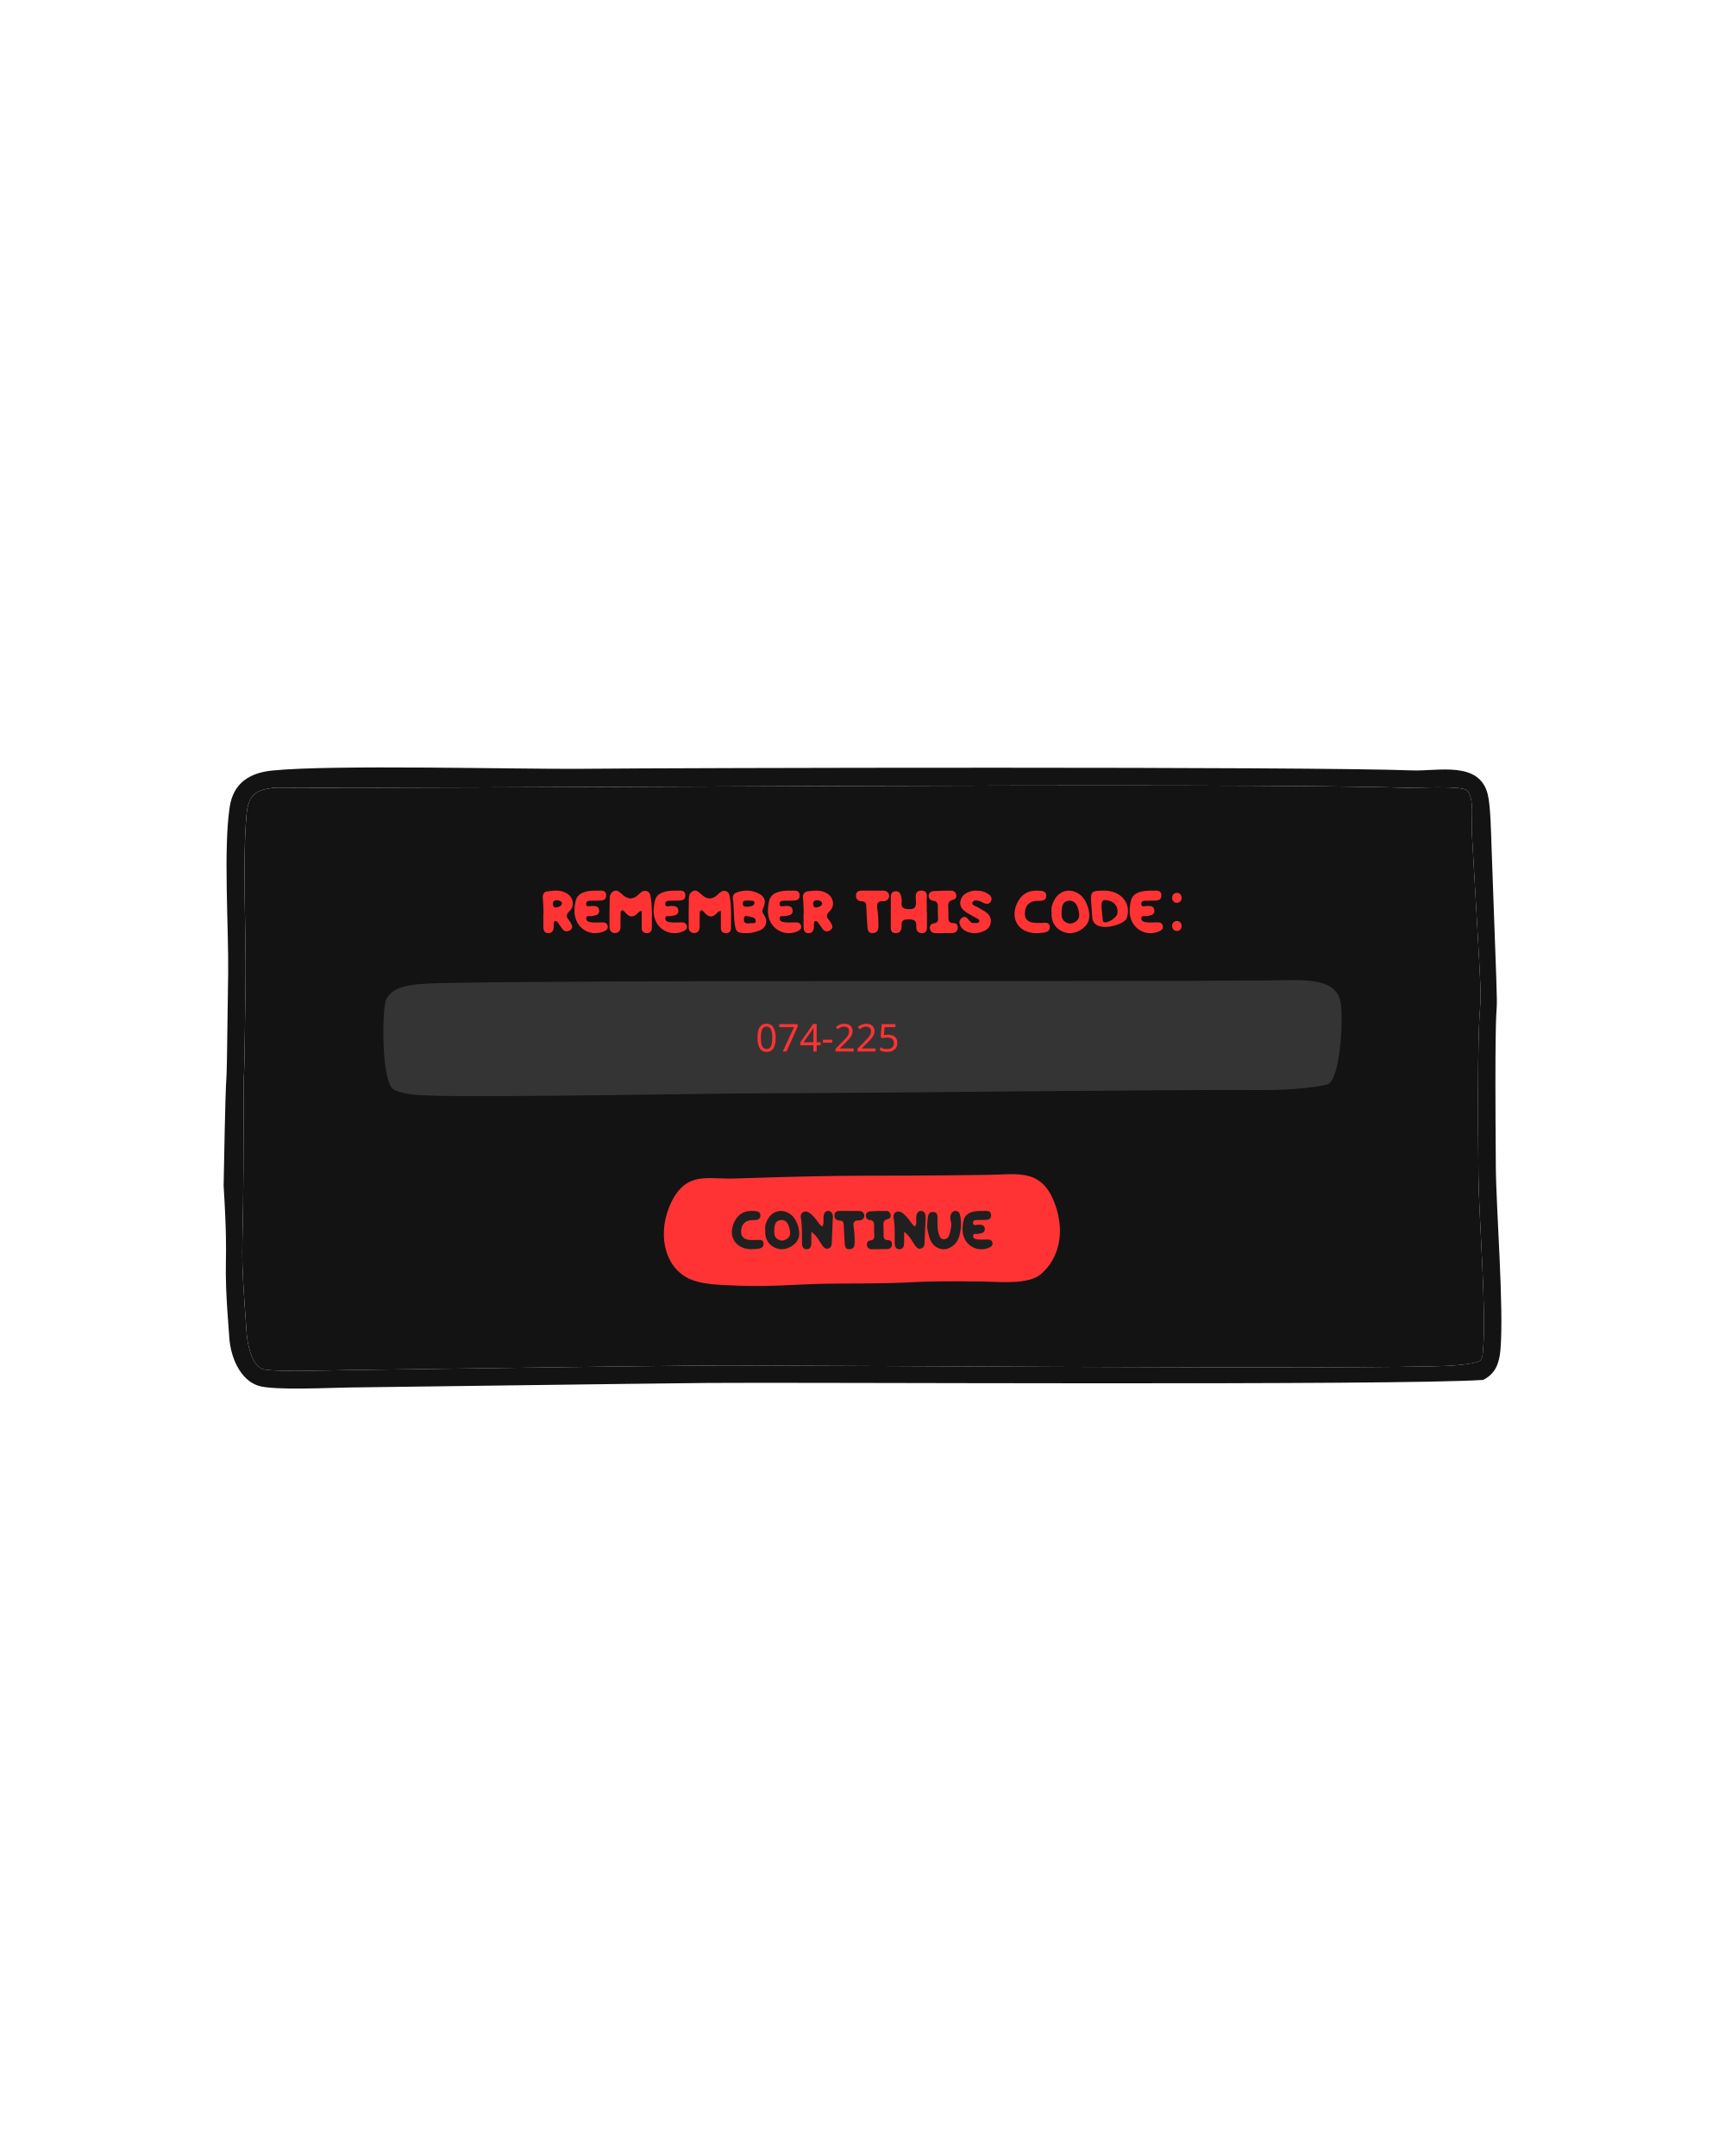
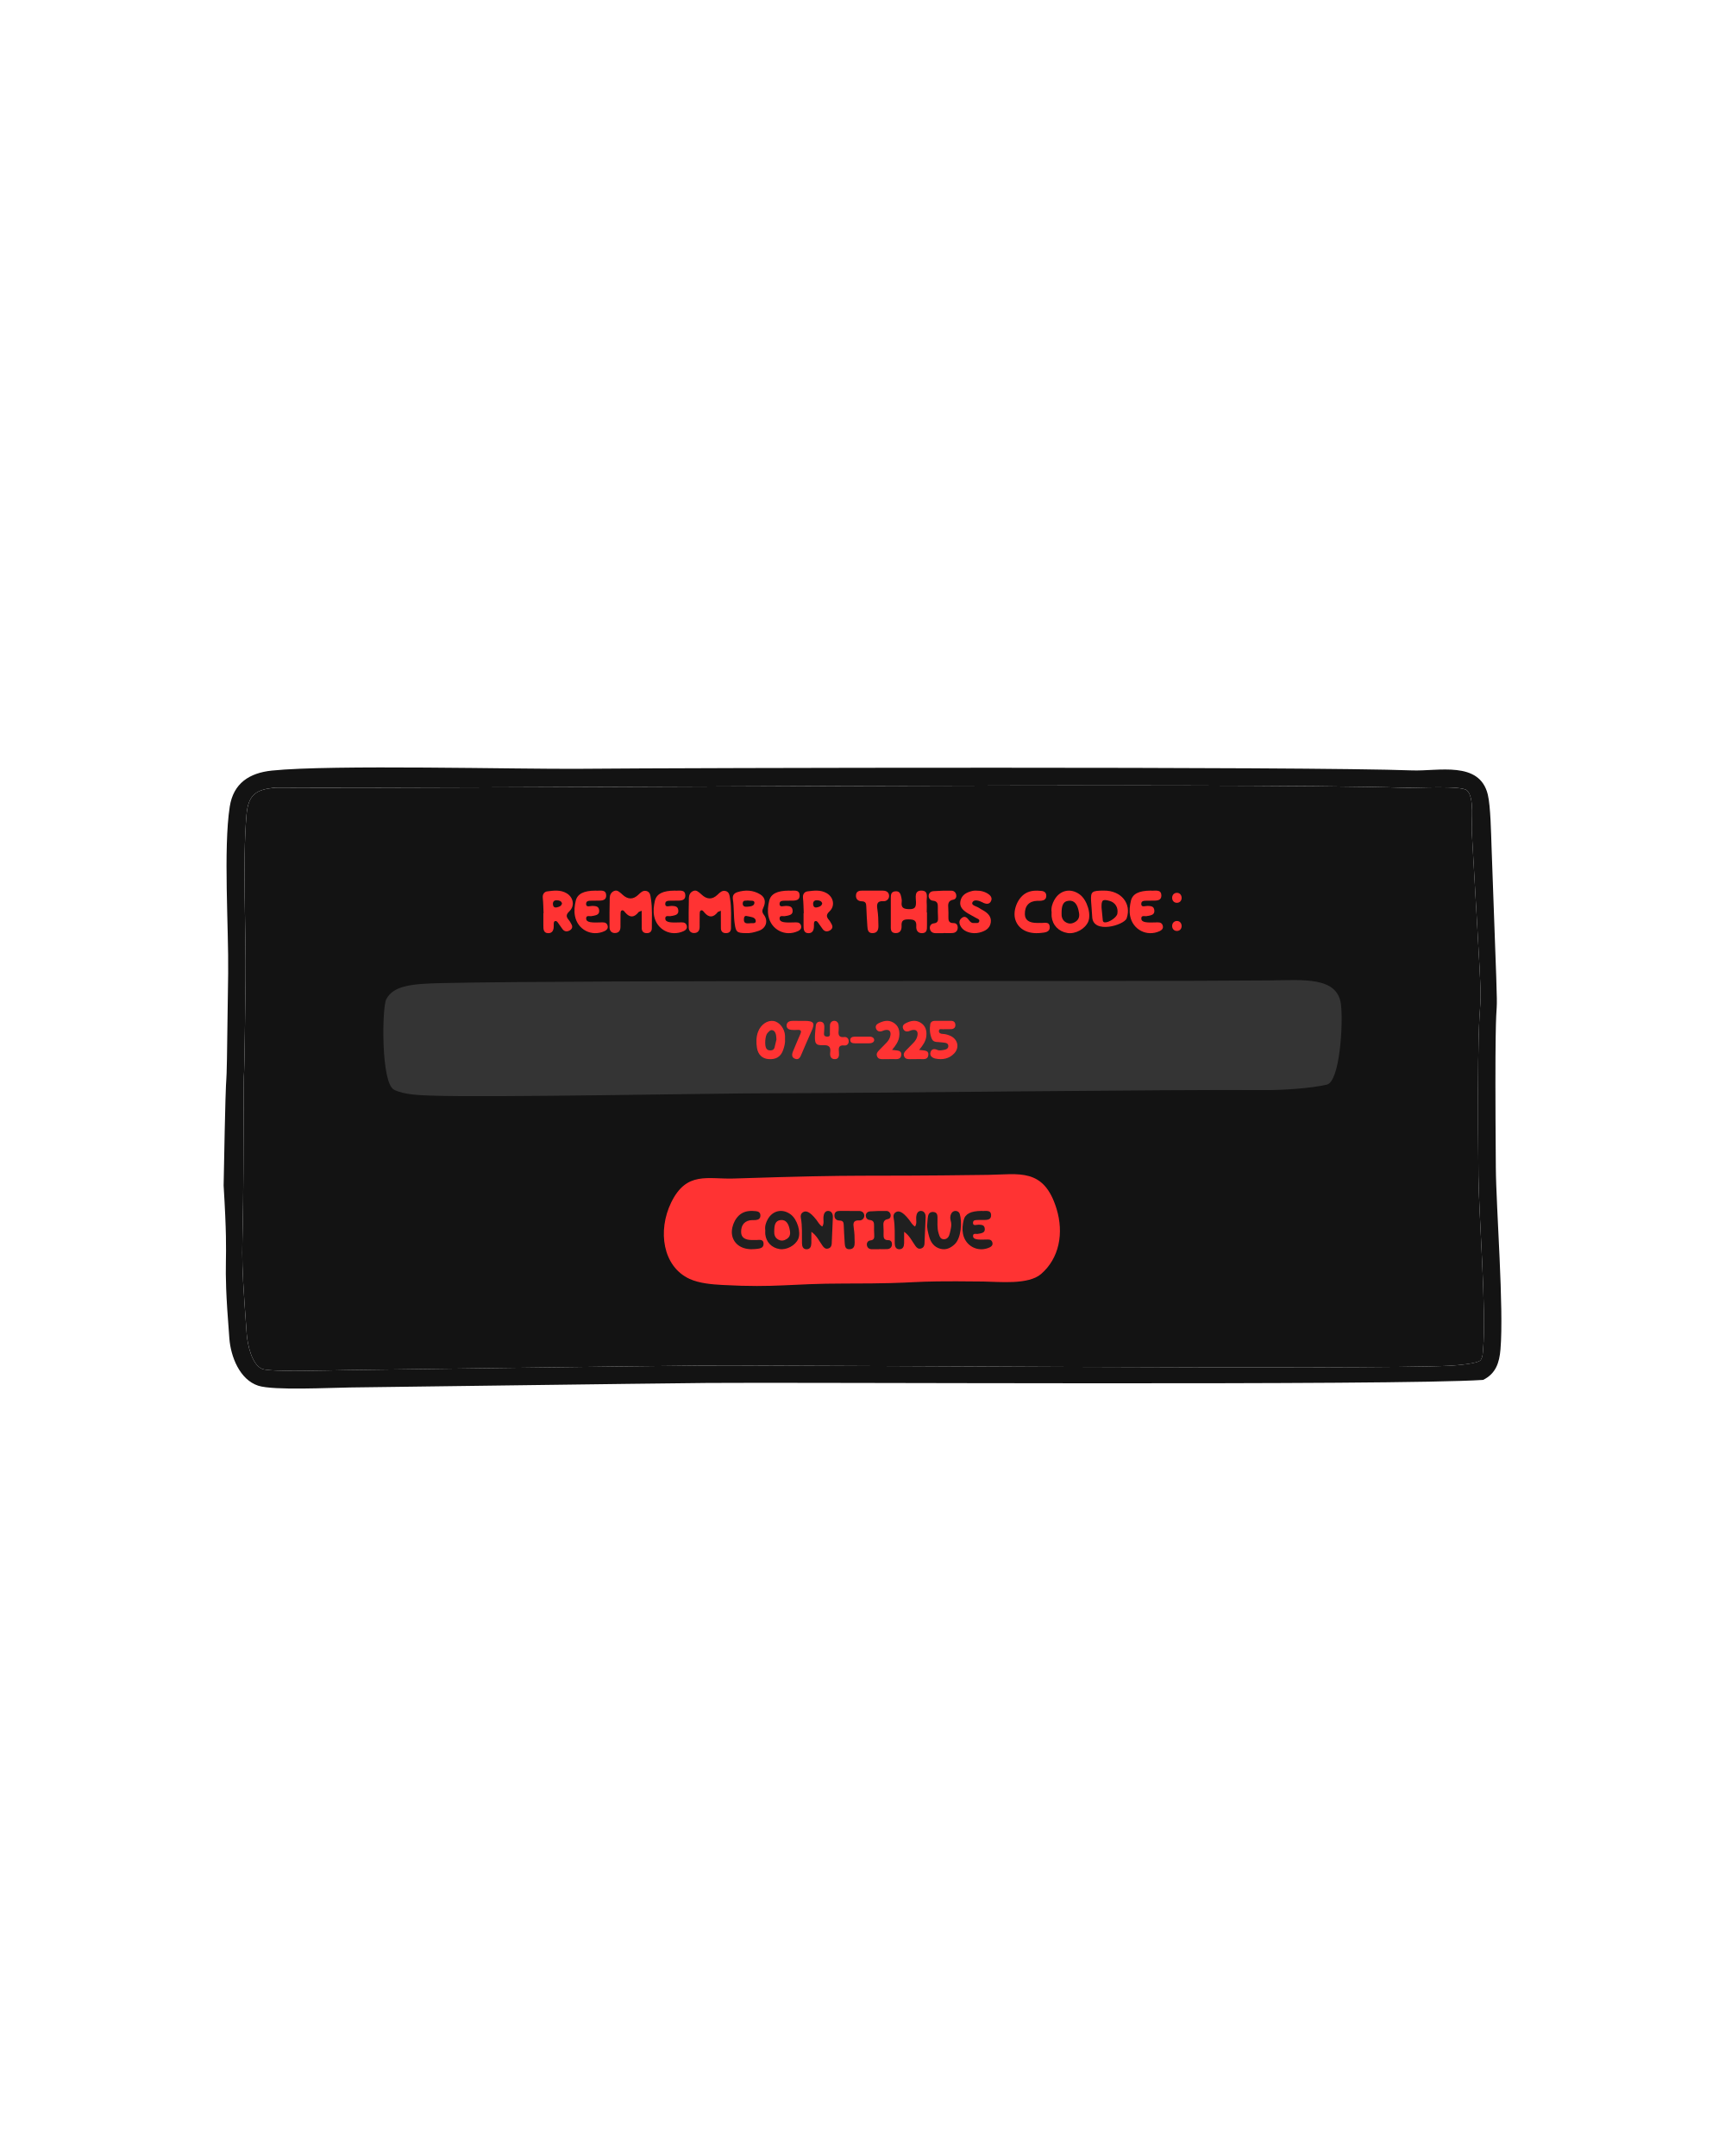
<svg xmlns="http://www.w3.org/2000/svg" id="Layer_1" data-name="Layer 1" viewBox="0 0 1080 1350">
  <defs>
    <style>
      .cls-1 {
        fill: #131313;
      }

      .cls-2 {
        fill: #202020;
      }

-       .cls-3, .cls-4 {
+       .cls-3 {
        fill: #f33;
      }

      .cls-4 {
-         font-family: OverExposed-Regular, OverExposed;
-         font-size: 24px;
-       }
- 
-       .cls-5 {
        fill: #343434;
      }
    </style>
  </defs>
  <g>
    <path class="cls-1" d="M364.17,481.38c65.99-.61,454.11-1.5,519.9,1.02,16.32.62,42.27-6.24,47.43,15.16,1.76,7.31,2.04,24.52,2.35,33.03,6.42,177.46,1.28,22.59,2.67,200.44.2,25.78,5.12,88.03,2.91,113.93-.71,8.33-2.91,15.15-10.86,19.08-54.54,3.67-431.09,1.37-485.79,1.91-52.28.52-171.28,2.19-223.56,2.83-12.49.15-47.97,2.01-57.52-1.1-11.67-3.8-17.21-18.25-18.1-29.52-4.62-58.63.03-36.56-3.59-95.82,2.16-116.74,1.39-16.2,2.84-132.96.35-28.41-3.08-77.98.99-104.26,2.28-14.72,12.31-21.15,26.37-22.61,37.44-3.89,154.89-.76,193.97-1.13ZM918.48,494.94c-3.45-3.24-31.51-1.43-38.49-1.66-106.44-3.54-600.67.59-707.28-.1-12.29,1.05-17.25,4.19-18.38,17-2.63,29.78-.24,72.6-.6,103.28-1.33,112.31-.92,6.98-1.35,119.48-.23,60.44-2.34,42.73,2.09,102.51.47,6.31,3.12,18.96,9.61,21.68,5.17,2.17,43.61.89,52.42.77,51.85-.7,170.37-2.37,222.19-2.84,48.15-.44,421.13,2.66,468.76.11,4.07-.22,17.98-1.29,19.57-3.56,1.37-1.95,1.32-4.38,1.52-6.64,2.16-24.09-2.69-84.53-2.92-108.51-1.73-181.87,6.32-34.52-4.14-215.3-.38-6.64,1.82-21.69-3.01-26.23Z" />
    <path class="cls-1" d="M918.48,494.94c4.83,4.54,2.63,19.6,3.01,26.23,10.47,180.78,2.42,33.43,4.14,215.3.23,23.97,5.08,84.42,2.92,108.51-.2,2.26-.15,4.69-1.52,6.64-1.59,2.26-15.5,3.34-19.57,3.56-47.63,2.55-420.61-.55-468.76-.11-51.82.47-170.34,2.15-222.19,2.84-8.82.12-47.25,1.39-52.42-.77-6.49-2.72-9.14-15.37-9.61-21.68-4.43-59.77-2.33-42.06-2.09-102.51.43-112.5.02-7.18,1.35-119.48.36-30.68-2.02-73.5.6-103.28,1.13-12.82,6.08-15.95,18.38-17,106.61.69,600.85-3.43,707.28.1,6.98.23,35.04-1.58,38.49,1.66Z" />
  </g>
  <path class="cls-3" d="M618.71,735.65c19.24-.27,34.85-4.62,42.77,21.22,4.68,15.26,1.73,31.05-9.7,40.88-8,6.87-26.05,4.81-36.11,4.69-53.96-.66-33.11,1.28-87.11,1.26-34.13-.01-41.97,2.75-76.16.9-6.56-.35-14.56-1-20.66-3.8-16.89-7.75-20.11-30.21-11.53-47.83,9.65-19.8,22.79-14.5,39.27-15.03,86.86-2.82,72.3-1.08,159.24-2.29Z" />
-   <path class="cls-5" d="M794.97,613.9c20.82-.2,42.38-2.59,44.58,14.99,1.52,12.18-.73,48.32-8.79,50.25-9.74,2.33-28.19,3.53-39.08,3.43-58.4-.48-248.76,1.98-307.21,1.97-36.94,0-178.02,2.82-215.03,1.47-7.1-.26-16.54-.55-22.71-3.66-8.28-4.17-7.57-51.28-4.93-56.57,4.4-8.79,16.6-9.8,34.44-10.2,94.01-2.07,424.64-.79,518.75-1.68Z" />
+   <path class="cls-4" d="M794.97,613.9c20.82-.2,42.38-2.59,44.58,14.99,1.52,12.18-.73,48.32-8.79,50.25-9.74,2.33-28.19,3.53-39.08,3.43-58.4-.48-248.76,1.98-307.21,1.97-36.94,0-178.02,2.82-215.03,1.47-7.1-.26-16.54-.55-22.71-3.66-8.28-4.17-7.57-51.28-4.93-56.57,4.4-8.79,16.6-9.8,34.44-10.2,94.01-2.07,424.64-.79,518.75-1.68Z" />
  <g>
    <g>
      <path class="cls-3" d="M339.83,562.07c-.24-2.24,1.07-3.7,2.74-3.92,4.08-.53,8.28-1.12,12.15,1.15,4.32,2.53,5.33,7.97,1.7,11.38-2.13,2-2.02,3.38-.35,5.33.72.83,1.2,1.84,1.73,2.77.91,1.62.35,2.96-1.12,3.81-1.57.91-3.25.83-4.45-.75-1.07-1.39-2-2.9-3.06-4.29-.4-.51-.93-1.07-1.73-.77-.72.27-.75.8-.75,2.96.03,2.4-.69,4.64-3.46,4.58-3.01-.05-3.04-2.58-3.04-4.82.03-2.58,0-5.11,0-7.7h.13v-.03c-.16-3.22-.16-6.47-.51-9.7ZM348.7,563.72c-1.65-.11-2.58.72-2.53,2.37.05,1.44.8,2.4,2.32,2.08,1.44-.29,2.98-.69,3.38-2.48-.43-1.62-1.81-1.89-3.17-1.97Z" />
      <path class="cls-3" d="M379.53,560.52c.13,4.16-4.02,3.3-6.93,3.44-.4.03-.83-.03-1.23,0-1.81.16-4.53-.45-4.42,2.16.08,2.26,2.61,1.07,4.05,1.12,2.05.11,3.86.16,4.13,2.74.27,2.61-1.63,3.04-3.54,3.46-.27.05-.56,0-.8.11-1.33.51-3.89-.88-3.81,1.62.11,2.61,3.57,2.61,10.28,2.37,1.78-.05,2.9.69,3.22,2.37.27,1.54-.67,2.5-2,3.12-8.07,3.7-16.84-.93-18.49-9.43-.64-3.28-.24-6.39.45-9.46,1.01-4.45,5.03-6.45,12.44-6.47,2.34.32,6.5-1.15,6.63,2.85Z" />
      <path class="cls-3" d="M399.77,571.18c-2.69,3.38-5.41,3.62-8.31.21-.59-.69-1.33-1.94-2.45-1.15-.51.35-.48,1.55-.51,2.37-.05,2.58,0,5.17-.03,7.75,0,2.16-.93,3.76-3.25,3.86-2.32.13-3.57-1.39-3.6-3.52-.05-6.18-.03-12.39.13-18.57.05-1.76.88-3.44,2.66-4.21,2-.88,3.3.56,4.66,1.65.21.19.43.37.64.59,3.38,3.17,6.69,3.2,9.94.11,1.38-1.31,2.77-2.85,4.9-2.4,2.56.56,2.64,2.85,2.96,4.8,1.01,6.15.56,12.33.59,18.51,0,2.08-1.17,3.2-3.36,3.12-2-.08-2.93-1.28-2.96-3.09-.05-3.41-.03-6.82-.03-10.92-1.28.53-1.78.59-2,.88Z" />
      <path class="cls-3" d="M429.08,560.52c.13,4.16-4.02,3.3-6.93,3.44-.4.03-.83-.03-1.23,0-1.81.16-4.53-.45-4.42,2.16.08,2.26,2.61,1.07,4.05,1.12,2.05.11,3.86.16,4.13,2.74.27,2.61-1.63,3.04-3.54,3.46-.27.05-.56,0-.8.11-1.33.51-3.89-.88-3.81,1.62.11,2.61,3.57,2.61,10.28,2.37,1.78-.05,2.9.69,3.22,2.37.27,1.54-.67,2.5-2,3.12-8.07,3.7-16.84-.93-18.49-9.43-.64-3.28-.24-6.39.45-9.46,1.01-4.45,5.03-6.45,12.44-6.47,2.34.32,6.5-1.15,6.63,2.85Z" />
      <path class="cls-3" d="M449.33,571.18c-2.69,3.38-5.41,3.62-8.31.21-.59-.69-1.33-1.94-2.45-1.15-.51.35-.48,1.55-.51,2.37-.05,2.58,0,5.17-.03,7.75,0,2.16-.93,3.76-3.25,3.86-2.32.13-3.57-1.39-3.6-3.52-.05-6.18-.03-12.39.13-18.57.05-1.76.88-3.44,2.66-4.21,2-.88,3.3.56,4.66,1.65.21.19.43.37.64.59,3.38,3.17,6.69,3.2,9.94.11,1.38-1.31,2.77-2.85,4.9-2.4,2.56.56,2.64,2.85,2.96,4.8,1.01,6.15.56,12.33.59,18.51,0,2.08-1.17,3.2-3.36,3.12-2-.08-2.93-1.28-2.96-3.09-.05-3.41-.03-6.82-.03-10.92-1.28.53-1.78.59-2,.88Z" />
      <path class="cls-3" d="M459.98,578.37c-.72-5.06-.35-10.18-1.12-15.21-.37-2.4.61-3.84,2.8-4.53,4.95-1.55,9.83-1.33,14.31,1.39,3.33,2.02,3.44,5.17,1.97,8.28-.83,1.76-.93,2.85.32,4.53,2.93,3.92,1.31,8.5-3.3,10.04-2.66.91-5.38,1.6-7.99,1.41h-.03c-5.7-.03-6.23-.83-6.95-5.91ZM465.02,565.61c-.11,1.73,1.07,2.29,2.58,2.16,1.94-.16,4.66-.27,4.74-2.45.08-1.89-2.53-1.12-4.1-1.49-1.15.32-3.09-.51-3.22,1.78ZM473.17,576.56c-.24-2.45-3.44-2.42-5.54-2.96-1.65-.43-1.86.93-1.89,2.24-.03,2.32,1.47,2.48,3.68,2.29,1.09-.32,3.97.64,3.76-1.57Z" />
      <path class="cls-3" d="M500.64,560.52c.13,4.16-4.02,3.3-6.93,3.44-.4.03-.83-.03-1.23,0-1.81.16-4.53-.45-4.42,2.16.08,2.26,2.61,1.07,4.05,1.12,2.05.11,3.86.16,4.13,2.74.27,2.61-1.63,3.04-3.54,3.46-.27.05-.56,0-.8.11-1.33.51-3.89-.88-3.81,1.62.11,2.61,3.57,2.61,10.28,2.37,1.78-.05,2.9.69,3.22,2.37.27,1.54-.67,2.5-2,3.12-8.07,3.7-16.84-.93-18.49-9.43-.64-3.28-.24-6.39.45-9.46,1.01-4.45,5.03-6.45,12.44-6.47,2.34.32,6.5-1.15,6.63,2.85Z" />
      <path class="cls-3" d="M502.74,562.07c-.24-2.24,1.07-3.7,2.74-3.92,4.08-.53,8.28-1.12,12.15,1.15,4.32,2.53,5.33,7.97,1.7,11.38-2.13,2-2.02,3.38-.35,5.33.72.83,1.2,1.84,1.73,2.77.91,1.62.35,2.96-1.12,3.81-1.57.91-3.25.83-4.45-.75-1.07-1.39-2-2.9-3.06-4.29-.4-.51-.93-1.07-1.73-.77-.72.27-.75.8-.75,2.96.03,2.4-.69,4.64-3.46,4.58-3.01-.05-3.04-2.58-3.04-4.82.03-2.58,0-5.11,0-7.7h.13v-.03c-.16-3.22-.16-6.47-.51-9.7ZM511.61,563.72c-1.65-.11-2.58.72-2.53,2.37.05,1.44.8,2.4,2.32,2.08,1.44-.29,2.98-.69,3.38-2.48-.43-1.62-1.81-1.89-3.17-1.97Z" />
      <path class="cls-3" d="M552.88,557.7c2.29,0,3.76,1.23,3.78,3.3.03,1.92-1.65,3.41-3.44,3.28-4.53-.32-4.32,2.42-3.89,5.19.53,3.41.61,6.82.64,10.23.03,2.37-.59,4.4-3.41,4.58-3.09.21-3.38-2.08-3.52-4.32-.24-4.13-.56-8.26-.67-12.39-.05-2.02-.48-3.17-2.9-3.22-2.37-.08-3.78-1.49-3.54-3.97.27-2.5,2.18-2.72,4.21-2.72h6.13v.03h6.61Z" />
      <path class="cls-3" d="M580.35,579.78c.05,2.24,0,4.48-3.06,4.53-2.88.05-3.78-2.1-3.62-4.29.27-3.76-1.55-4.34-4.87-4.34-3.04,0-4.53.64-4.34,3.94.13,2.32-.64,4.74-3.73,4.66-3.38-.08-3.01-2.77-3.01-5.01,0-5.62.03-11.24,0-16.86,0-2.08.05-4.08,2.88-4.32,2.8-.24,3.25,1.87,3.7,3.78.21.96.37,1.97.24,2.93-.48,3.62,1.2,4.4,4.66,4.48,3.68.08,4.34-1.33,4.29-4.45-.05-2.88-1.23-7.27,3.49-7.17s2.98,4.53,3.2,7.35c.16,2.1.03,4.21.03,6.31h.16c0,2.82-.05,5.62,0,8.44Z" />
      <path class="cls-3" d="M585.68,584.31c-1.92-.05-3.2-.99-3.49-2.82-.27-1.7.77-3.14,2.37-3.3,2.82-.29,2.82-1.94,2.72-3.97-.11-2.02-.16-4.05-.11-6.07.08-2.26-.24-3.92-3.14-4.18-3.33-.32-3.81-5.67.45-5.97,3.73-.27,7.46-.35,11.19-.29,3.49.03,4.18,5.09,1.2,5.62-3.44.61-3.36,2.9-3.17,5.46.13,1.76.13,3.52.08,5.27-.08,2.29.27,4,3.25,3.94,1.86-.03,2.64,1.33,2.58,3.01-.08,1.89-1.25,3.04-3.12,3.2-1.92.16-3.86.03-5.81.03v.08c-1.65,0-3.36.03-5.01,0Z" />
      <path class="cls-3" d="M618.98,559.94c1.6,1.15,2.4,2.74,1.33,4.58-1.04,1.76-2.72,1.57-4.37.93-.27-.11-.51-.27-.75-.4-2.16-1.12-5.3-2.08-6.31-.13-1.04,2.02,2.45,2.48,4,3.54.91.61,1.89,1.12,2.85,1.68,2.88,1.7,5.09,3.89,4.58,7.46-.56,3.94-3.68,5.49-7.19,6.37-4.26,1.07-9.32-.4-11.24-3.3-1.28-1.94-1.94-4.1.19-5.83,2.16-1.76,3.57-.03,4.74,1.52.83,1.07,1.68,1.76,3.09,1.6,1.17-.13,2.8.48,3.2-1.07.35-1.31-1.17-1.62-2.08-2.16-1.65-.99-3.41-1.81-5.04-2.82-2.88-1.81-5.49-3.94-4.66-7.78.85-4.02,4.1-5.49,7.78-6.34.67-.16,1.38-.08,2.08-.11,2.85-.05,5.49.61,7.81,2.26Z" />
      <path class="cls-3" d="M651.34,577.89c2.26.24,5.67-1.23,5.89,2.48.19,3.49-3.25,3.54-5.75,3.81-7.94.83-13.8-2.32-15.74-8.15-1.86-5.57,1.17-13.56,6.29-16.62,3.14-1.89,6.58-1.89,10.02-1.55,1.78.19,3.06,1.07,3.01,3.14-.05,2.08-1.39,2.8-3.17,3.01-.83.11-1.65.03-2.48.05-5.06.11-7.89,3.17-7.75,8.39.08,3.65,2.58,5.43,7.62,5.46h1.68v-.03h-.03c.13,0,.29-.03.43,0Z" />
      <path class="cls-3" d="M660.11,563.51c3.46-6.21,10.28-7.65,15.98-3.38,4.58,3.44,7.3,12.41,5.17,17.13-2.02,4.48-8.04,7.73-12.92,6.95-5.51-.88-9.38-4.87-9.94-10.39-.08-.91,0-1.84,0-2.66-.4-2.8.4-5.27,1.7-7.65ZM667.57,577.65c2.16,1.12,4.16.64,6.05-.67,2.74-1.92,2.16-4.77,1.57-7.22-.72-2.98-2.24-6.13-6.05-5.75-3.89.37-4.5,3.57-4.5,7.83-.05,1.68.08,4.32,2.93,5.81Z" />
      <path class="cls-3" d="M705.37,575.04c-1.52,4.24-21.12,10.04-21.55-.93-.13-3.36-.56-6.71-.72-10.07-.27-5.86.61-6.37,7.94-6.37,10.82-.19,17.61,8.12,14.33,17.37ZM690.4,575.87c.08.8.11,1.57,1.28,1.68,2.53.24,7.49-3.09,7.89-5.43.67-3.81-1.31-7.06-4.95-8.04-4.29-1.17-5.06-.56-4.96,4.21.21,2.32.48,4.93.75,7.59Z" />
      <path class="cls-3" d="M727.11,560.52c.13,4.16-4.02,3.3-6.93,3.44-.4.03-.83-.03-1.23,0-1.81.16-4.53-.45-4.42,2.16.08,2.26,2.61,1.07,4.05,1.12,2.05.11,3.86.16,4.13,2.74.27,2.61-1.62,3.04-3.54,3.46-.27.05-.56,0-.8.11-1.33.51-3.89-.88-3.81,1.62.11,2.61,3.57,2.61,10.28,2.37,1.78-.05,2.9.69,3.22,2.37.27,1.54-.67,2.5-2,3.12-8.07,3.7-16.84-.93-18.49-9.43-.64-3.28-.24-6.39.45-9.46,1.01-4.45,5.03-6.45,12.44-6.47,2.34.32,6.5-1.15,6.63,2.85Z" />
    </g>
    <path class="cls-3" d="M733.86,562.2c0-1.85,1.25-3.15,3-3.15s2.9,1.3,2.95,3.15c0,1.75-1.15,3.1-3,3.1-1.75,0-2.95-1.35-2.95-3.1ZM733.86,579.83c0-1.85,1.25-3.15,3-3.15s2.9,1.3,2.95,3.15c0,1.75-1.15,3.1-3,3.1-1.75,0-2.95-1.35-2.95-3.1Z" />
  </g>
-   <text class="cls-4" transform="translate(473.09 658.41)">
-     <tspan x="0" y="0">074-225</tspan>
-   </text>
+   <g>
+     <path class="cls-3" d="M490.35,657.4c-1.46,4.27-4.51,6.17-9.29,5.76-3.84-.31-6.46-2.83-7.13-6.98-.55-3.43-.55-6.89.72-10.22,1.7-4.44,5.86-7.27,9.67-6.65,3.77.62,6.99,4.8,7.18,9.29.02.6,0,1.2,0,2.04.19,2.18-.38,4.49-1.15,6.77ZM485.89,648.25c-.29-1.3-.72-2.66-2.09-3.12-1.51-.5-2.42.82-3.29,1.73-1.51,1.58-1.9,7.75-.77,9.58.65,1.08,1.61,1.32,2.76,1.27,1.25-.05,2.11-.55,2.42-1.75.48-1.82.89-3.7,1.2-5.04-.1-1.25-.1-1.97-.24-2.66Z" />
+     <path class="cls-3" d="M503.69,639.23c5.86,0,6.72,1.37,4.37,6.46-2.16,4.7-4.1,9.48-6.19,14.23-.74,1.7-1.46,3.94-3.94,3.1-2.52-.86-2.23-2.93-1.32-4.99,1.46-3.34,2.74-6.77,4.27-10.08,1.01-2.18.98-3.31-1.9-3.05-1.2.1-2.4.07-3.6-.05-1.58-.14-2.86-.94-2.9-2.59-.05-1.8,1.2-2.81,2.93-2.98,1.78-.17,3.6-.02,5.4-.02v-.02h2.88Z" />
+     <path class="cls-3" d="M510.77,642.11c.19-1.46,1.1-2.42,2.64-2.4,1.73.02,2.57,1.13,2.69,2.71.07,1.15-.07,2.33-.12,3.5-.05,1.37-.58,2.98,1.68,3.17,2.5.22,1.85-1.58,1.92-2.86.07-1.39,0-2.81.05-4.22.14-3.65,5.04-3.84,5.4-.1.12,1.15.14,2.38.02,3.53-.29,2.64.22,4.32,3.55,3.91,1.68-.19,2.74,1.03,2.78,2.62.05,1.66-1.18,2.83-2.71,2.66-3.84-.43-3.65,1.8-3.43,4.3.17,1.97.07,4.18-2.47,4.27-2.74.12-3.24-2.23-2.98-4.27.48-3.65-1.01-4.63-4.58-4.49-4.61.19-5.28-1.01-4.92-7.08.17-1.75.26-3.5.48-5.26Z" />
+     <path class="cls-3" d="M535.37,653.29c-2.09,0-3.05-.67-3.05-2.09,0-1.54,1.3-2.09,2.93-2.09,6.05.05,3.1.05,9.15,0,2.35-.02,2.93,1.37,2.93,2.09,0,.86-.67,2.09-3.43,2.09h-8.52Z" />
+     <path class="cls-3" d="M564.25,660.76c-.46,3.29-3.7,2.26-5.98,2.38-1.8.1-3.6.05-5.42.07-1.49,0-2.95-.05-3.67-1.66-.79-1.73.19-2.9,1.34-4.06,1.51-1.51,3.02-3.05,4.51-4.61,1.15-1.22,2.06-2.62,2.4-4.27.62-2.98-.84-4.32-3.79-3.5-.58.17-1.13.48-1.7.62-1.66.41-2.9-.17-3.48-1.73-.55-1.49.26-2.57,1.51-3.22,2.98-1.54,6.12-2.35,9.26-.53,3.31,1.92,4.18,5.04,3.79,8.57-.34,3.14-2.09,5.71-4.51,8.57,2.78.5,6.22-.1,5.74,3.36Z" />
+     <path class="cls-3" d="M581.19,660.76c-.46,3.29-3.7,2.26-5.98,2.38-1.8.1-3.6.05-5.42.07-1.49,0-2.95-.05-3.67-1.66-.79-1.73.19-2.9,1.34-4.06,1.51-1.51,3.02-3.05,4.51-4.61,1.15-1.22,2.06-2.62,2.4-4.27.62-2.98-.84-4.32-3.79-3.5-.58.17-1.13.48-1.7.62-1.66.41-2.9-.17-3.48-1.73-.55-1.49.26-2.57,1.51-3.22,2.98-1.54,6.12-2.35,9.26-.53,3.31,1.92,4.18,5.04,3.79,8.57-.34,3.14-2.09,5.71-4.51,8.57,2.78.5,6.22-.1,5.74,3.36Z" />
+     <path class="cls-3" d="M595.47,639.21c1.73,0,2.64.98,2.69,2.54.07,1.61-.94,2.57-2.57,2.66-1.75.1-3.5-.05-5.26.05-.91.05-2.4-.53-2.5,1.06-.07,1.46,1.18,1.82,2.42,1.87,1.66.07,3.24.53,4.73,1.2,4.73,2.11,5.93,7.37,2.4,11.06-3.17,3.31-7.3,4.08-11.62,3.22-1.92-.38-3.94-1.68-3.14-4.13.67-2.04,2.38-2.18,4.3-1.3.67.31,1.63.34,2.4.22,1.8-.29,4.34-.38,4.42-2.57.07-2.42-2.54-2.11-4.3-2.42-2.11-.38-4.85.34-5.95-2.02-1.34-2.9-1.58-6.22-1.06-9.41.22-1.25,1.39-2.06,2.88-2.04,1.75.02,3.5,0,5.26,0h4.9Z" />
+   </g>
  <g>
    <path class="cls-2" d="M472.76,776.44c2.04.22,5.11-1.1,5.3,2.23.17,3.14-2.93,3.19-5.18,3.43-7.15.74-12.43-2.09-14.19-7.34-1.68-5.02,1.06-12.22,5.66-14.98,2.83-1.7,5.93-1.7,9.02-1.39,1.61.17,2.76.96,2.71,2.83-.05,1.87-1.25,2.52-2.86,2.71-.74.1-1.49.02-2.23.05-4.56.1-7.1,2.86-6.98,7.56.07,3.29,2.33,4.9,6.86,4.92h1.51v-.02h-.02c.12,0,.26-.02.38,0Z" />
    <path class="cls-2" d="M480.66,763.48c3.12-5.59,9.26-6.89,14.4-3.05,4.13,3.1,6.58,11.18,4.66,15.43-1.82,4.03-7.25,6.96-11.64,6.26-4.97-.79-8.45-4.39-8.95-9.36-.07-.82,0-1.66,0-2.4-.36-2.52.36-4.75,1.54-6.89ZM487.38,776.23c1.94,1.01,3.74.58,5.45-.6,2.47-1.73,1.94-4.3,1.42-6.5-.65-2.69-2.02-5.52-5.45-5.18-3.5.34-4.06,3.22-4.06,7.06-.05,1.51.07,3.89,2.64,5.23Z" />
    <path class="cls-2" d="M507.97,778.46c-.05,2.02-.72,3.84-3.1,3.77-2.16-.07-2.71-1.82-2.76-3.7-.12-5.35.29-10.71-.72-16.03-.26-1.39.07-2.69,1.42-3.5,1.7-1.03,4.06-.6,8.3,4.78,1.13,1.42,1.85,3.14,3.7,4.22,1.34-1.97.55-4.08.74-6.05.19-1.9.96-3.67,2.83-3.72,2.11-.05,3.14,1.75,3.07,3.84-.22,5.59-.48,11.16-.72,16.75-.07,1.49-.79,2.59-2.3,2.98-1.61.41-2.59-.55-3.41-1.7-2.11-2.95-3.6-6.36-7.03-8.81,0,2.4.02,4.78-.02,7.18Z" />
    <path class="cls-2" d="M537.71,758.25c2.06,0,3.38,1.1,3.41,2.98.02,1.73-1.49,3.07-3.1,2.95-4.08-.29-3.89,2.18-3.5,4.68.48,3.07.55,6.14.58,9.22.02,2.14-.53,3.96-3.07,4.13-2.78.19-3.05-1.87-3.17-3.89-.22-3.72-.5-7.44-.6-11.16-.05-1.82-.43-2.86-2.62-2.9-2.14-.07-3.41-1.34-3.19-3.58.24-2.26,1.97-2.45,3.79-2.45h5.52v.02h5.95Z" />
    <path class="cls-2" d="M545.89,782.23c-1.73-.05-2.88-.89-3.14-2.54-.24-1.54.7-2.83,2.14-2.98,2.54-.26,2.54-1.75,2.45-3.58-.1-1.82-.14-3.65-.1-5.47.07-2.04-.22-3.53-2.83-3.77-3-.29-3.43-5.11.41-5.38,3.36-.24,6.72-.31,10.08-.26,3.14.02,3.77,4.58,1.08,5.06-3.1.55-3.02,2.62-2.86,4.92.12,1.58.12,3.17.07,4.75-.07,2.06.24,3.6,2.93,3.55,1.68-.02,2.38,1.2,2.33,2.71-.07,1.7-1.13,2.74-2.81,2.88-1.73.14-3.48.02-5.23.02v.07c-1.49,0-3.02.02-4.51,0Z" />
    <path class="cls-2" d="M566.05,778.46c-.05,2.02-.72,3.84-3.1,3.77-2.16-.07-2.71-1.82-2.76-3.7-.12-5.35.29-10.71-.72-16.03-.26-1.39.07-2.69,1.42-3.5,1.7-1.03,4.06-.6,8.3,4.78,1.13,1.42,1.85,3.14,3.7,4.22,1.34-1.97.55-4.08.74-6.05.19-1.9.96-3.67,2.83-3.72,2.11-.05,3.14,1.75,3.07,3.84-.21,5.59-.48,11.16-.72,16.75-.07,1.49-.79,2.59-2.3,2.98-1.61.41-2.59-.55-3.41-1.7-2.11-2.95-3.6-6.36-7.03-8.81,0,2.4.02,4.78-.02,7.18Z" />
    <path class="cls-2" d="M581.1,761.3c.38-1.71,1.58-2.62,3.5-2.38,1.82.24,2.3,1.49,2.35,3.05.1,3.46-.36,6.94.72,10.34.55,1.75,1.06,3.72,3.38,3.67,2.21-.05,3.17-1.87,3.58-3.62.6-2.59,1.42-5.21.6-7.99-.89-3,.48-6.1,2.88-6.14,1.34-.02,2.4.67,2.76,1.82,1.56,4.9,1.01,15.15-3.17,19.06-2.62,2.45-5.5,3.72-8.93,2.83-3.91-1.01-6.1-4.06-7.06-7.68-.67-2.57-1.49-5.23-1.15-8.02.17-1.66.17-3.34.53-4.94Z" />
    <path class="cls-2" d="M620.5,760.79c.12,3.75-3.62,2.98-6.24,3.1-.36.02-.74-.02-1.1,0-1.63.14-4.08-.41-3.98,1.94.07,2.04,2.35.96,3.65,1.01,1.85.1,3.48.14,3.72,2.47.24,2.35-1.46,2.74-3.19,3.12-.24.05-.5,0-.72.1-1.2.46-3.5-.79-3.43,1.46.1,2.35,3.22,2.35,9.26,2.14,1.61-.05,2.62.62,2.9,2.14.24,1.39-.6,2.26-1.8,2.81-7.27,3.34-15.17-.84-16.66-8.5-.58-2.95-.22-5.76.41-8.52.91-4.01,4.54-5.81,11.21-5.83,2.11.29,5.86-1.03,5.98,2.57Z" />
  </g>
</svg>
